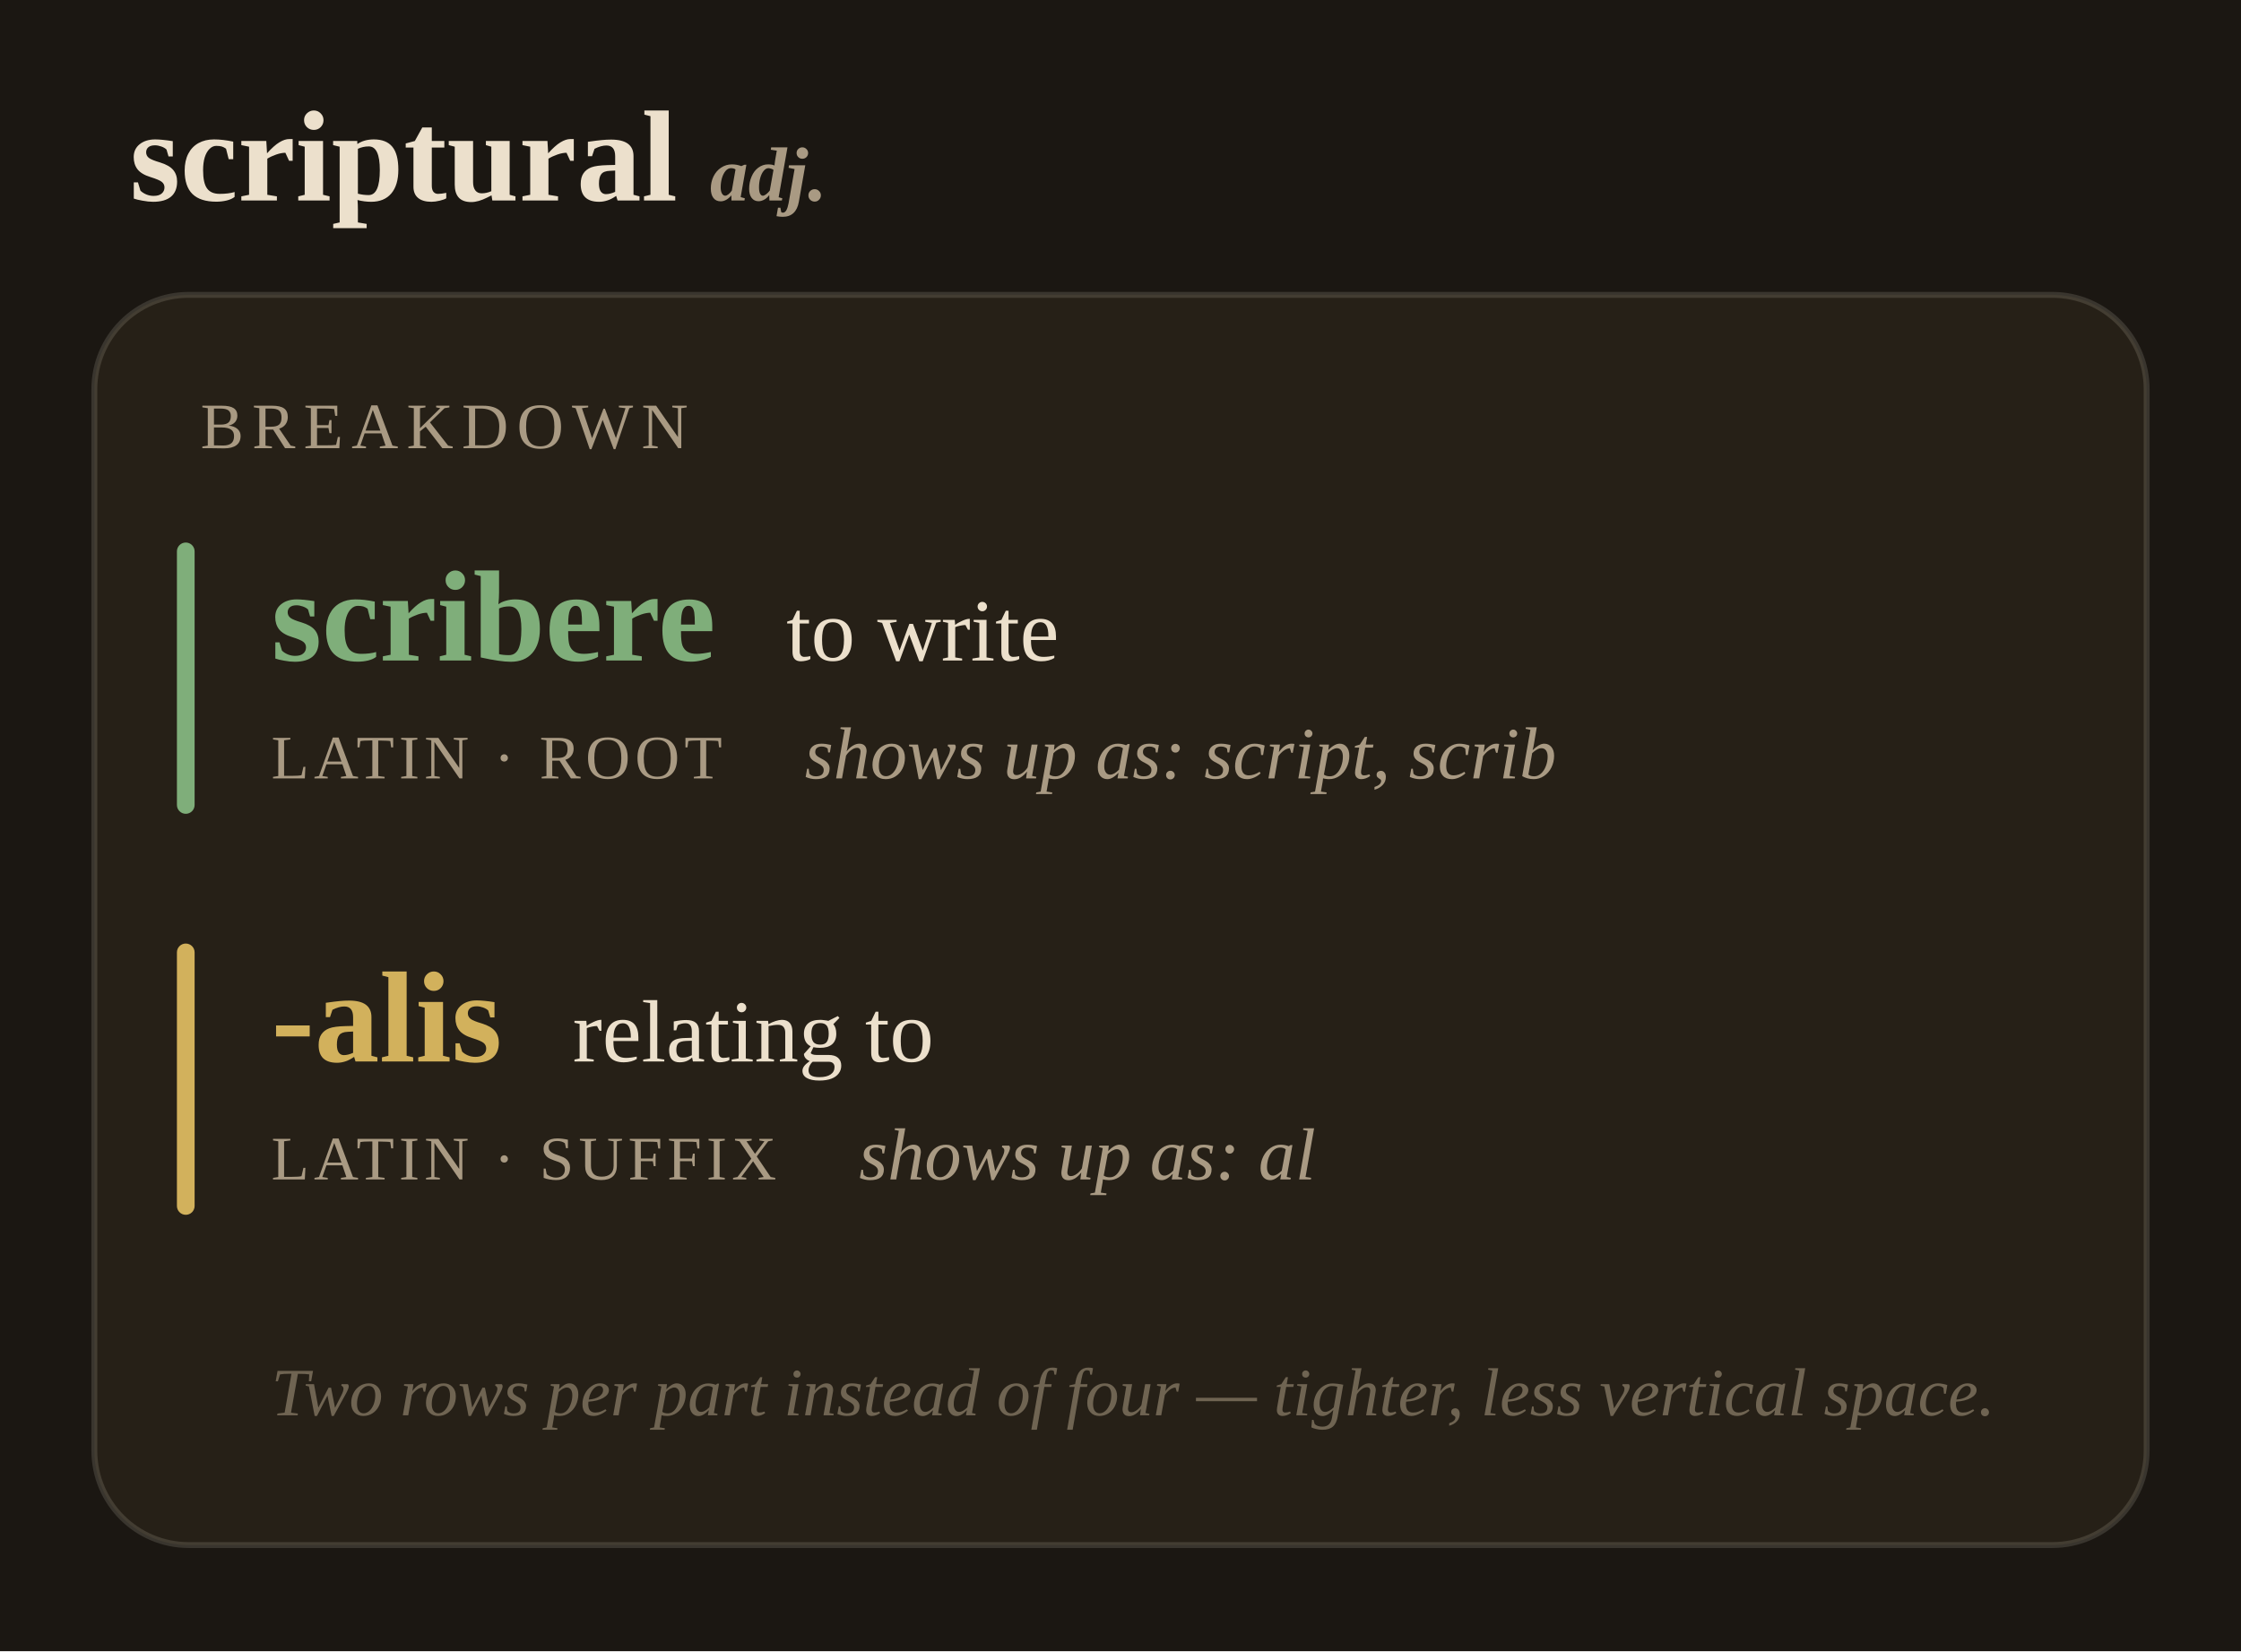
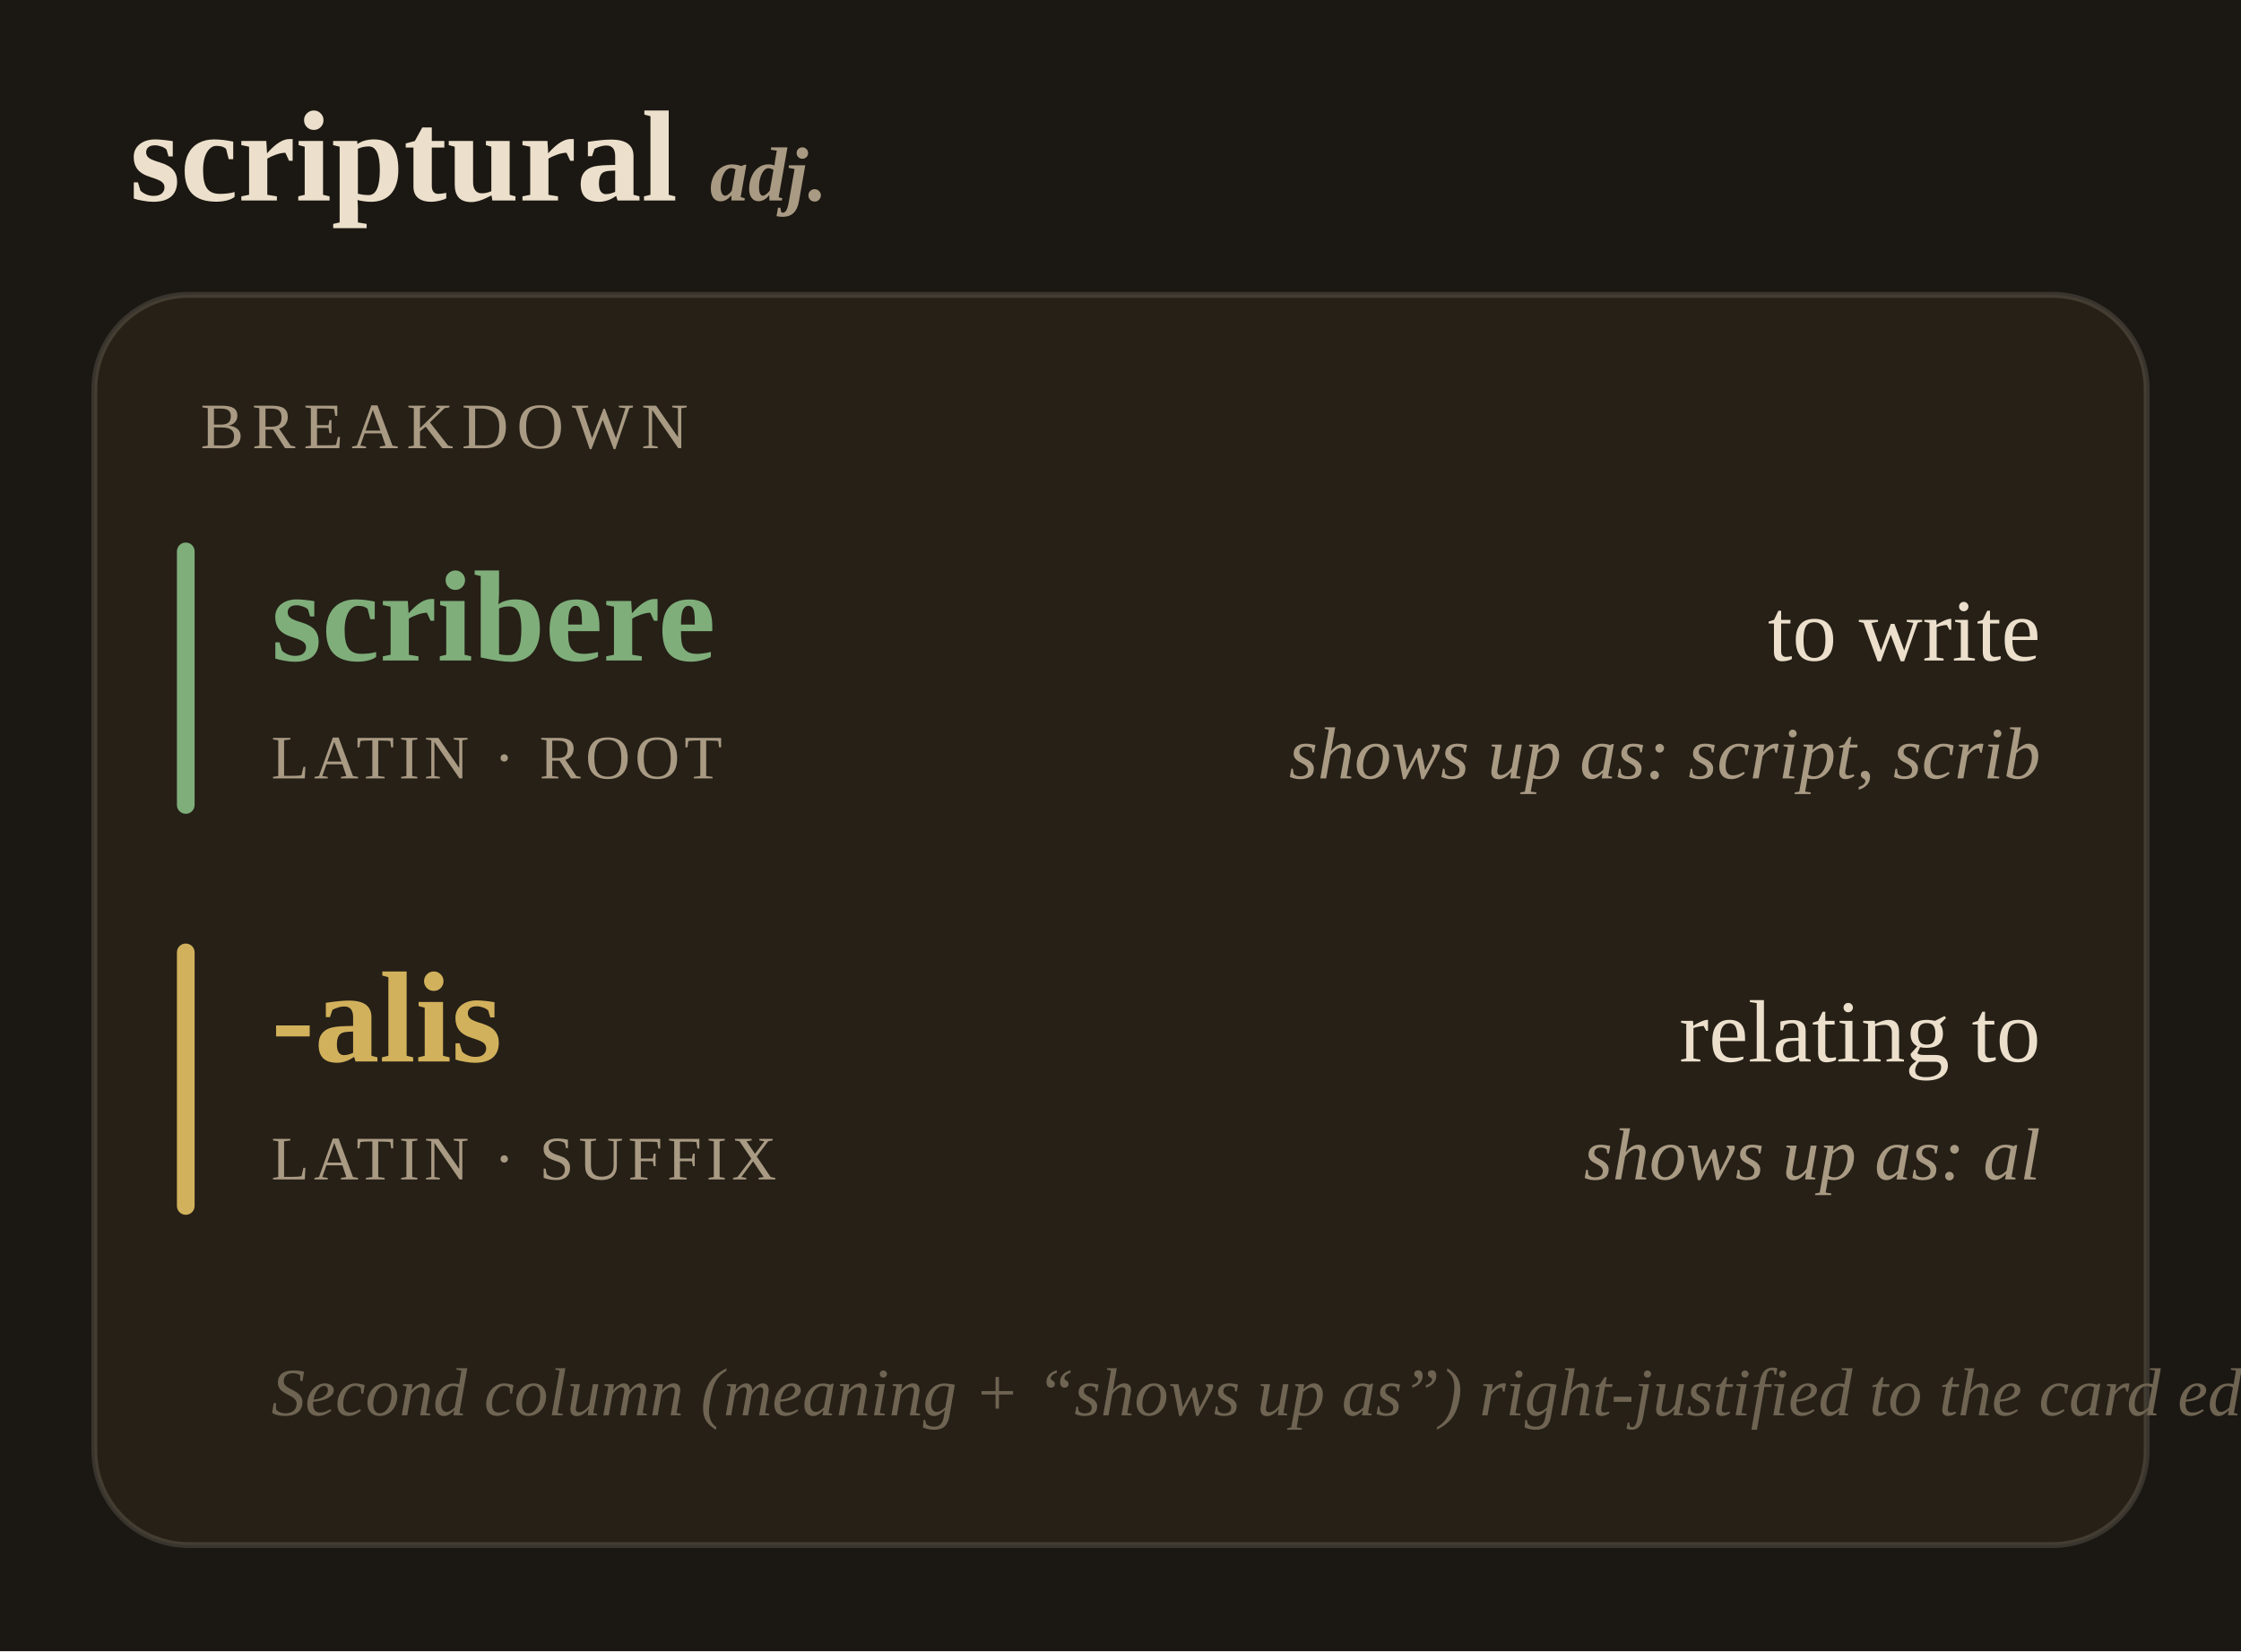
<svg xmlns="http://www.w3.org/2000/svg" viewBox="0 0 380 280" font-family="Georgia, 'Times New Roman', serif">
  <rect width="380" height="280" fill="#1b1712" />
  <text x="22" y="34" font-size="22" font-weight="700" fill="#ece0cc">scriptural <tspan font-size="13" font-style="italic" fill="#a99a83">adj.</tspan>
  </text>
  <rect x="16" y="50" width="348" height="212" rx="16" fill="#262017" stroke="rgba(245,235,215,0.14)" />
  <text x="34" y="76" font-size="11" letter-spacing="1.4" fill="#a99a83">BREAKDOWN</text>
  <rect x="30" y="92" width="3" height="46" rx="1.5" fill="#7fae7a" />
-   <text x="46" y="112" font-size="22" font-weight="700" fill="#7fae7a">scribere<tspan dx="12" font-size="15" font-weight="400" fill="#ece0cc">to write</tspan>
-   </text>
-   <text x="46" y="132" font-size="10.5" letter-spacing="0.8" fill="#a99a83">LATIN · ROOT<tspan dx="14" font-size="12.5" font-style="italic" letter-spacing="0" fill="#a99a83">shows up as: script, scrib</tspan>
-   </text>
+   <text x="46" y="112" font-size="22" font-weight="700" fill="#7fae7a">scribere</text>
+   <text x="346" y="112" text-anchor="end" font-size="15" fill="#ece0cc">to write</text>
+   <text x="46" y="132" font-size="10.5" letter-spacing="0.8" fill="#a99a83">LATIN · ROOT</text>
+   <text x="346" y="132" text-anchor="end" font-size="12.5" font-style="italic" fill="#a99a83">shows up as: script, scrib</text>
  <rect x="30" y="160" width="3" height="46" rx="1.5" fill="#d2b15c" />
-   <text x="46" y="180" font-size="22" font-weight="700" fill="#d2b15c">-alis<tspan dx="12" font-size="15" font-weight="400" fill="#ece0cc">relating to</tspan>
-   </text>
-   <text x="46" y="200" font-size="10.5" letter-spacing="0.8" fill="#a99a83">LATIN · SUFFIX<tspan dx="14" font-size="12.5" font-style="italic" letter-spacing="0" fill="#a99a83">shows up as: al</tspan>
-   </text>
-   <text x="46" y="240" font-size="11.5" font-style="italic" fill="#6f6452">Two rows per part instead of four — tighter, less vertical space.</text>
+   <text x="46" y="180" font-size="22" font-weight="700" fill="#d2b15c">-alis</text>
+   <text x="346" y="180" text-anchor="end" font-size="15" fill="#ece0cc">relating to</text>
+   <text x="46" y="200" font-size="10.5" letter-spacing="0.8" fill="#a99a83">LATIN · SUFFIX</text>
+   <text x="346" y="200" text-anchor="end" font-size="12.5" font-style="italic" fill="#a99a83">shows up as: al</text>
+   <text x="46" y="240" font-size="11.5" font-style="italic" fill="#6f6452">Second column (meaning + “shows up as”) right-justified to the card edge.</text>
</svg>
